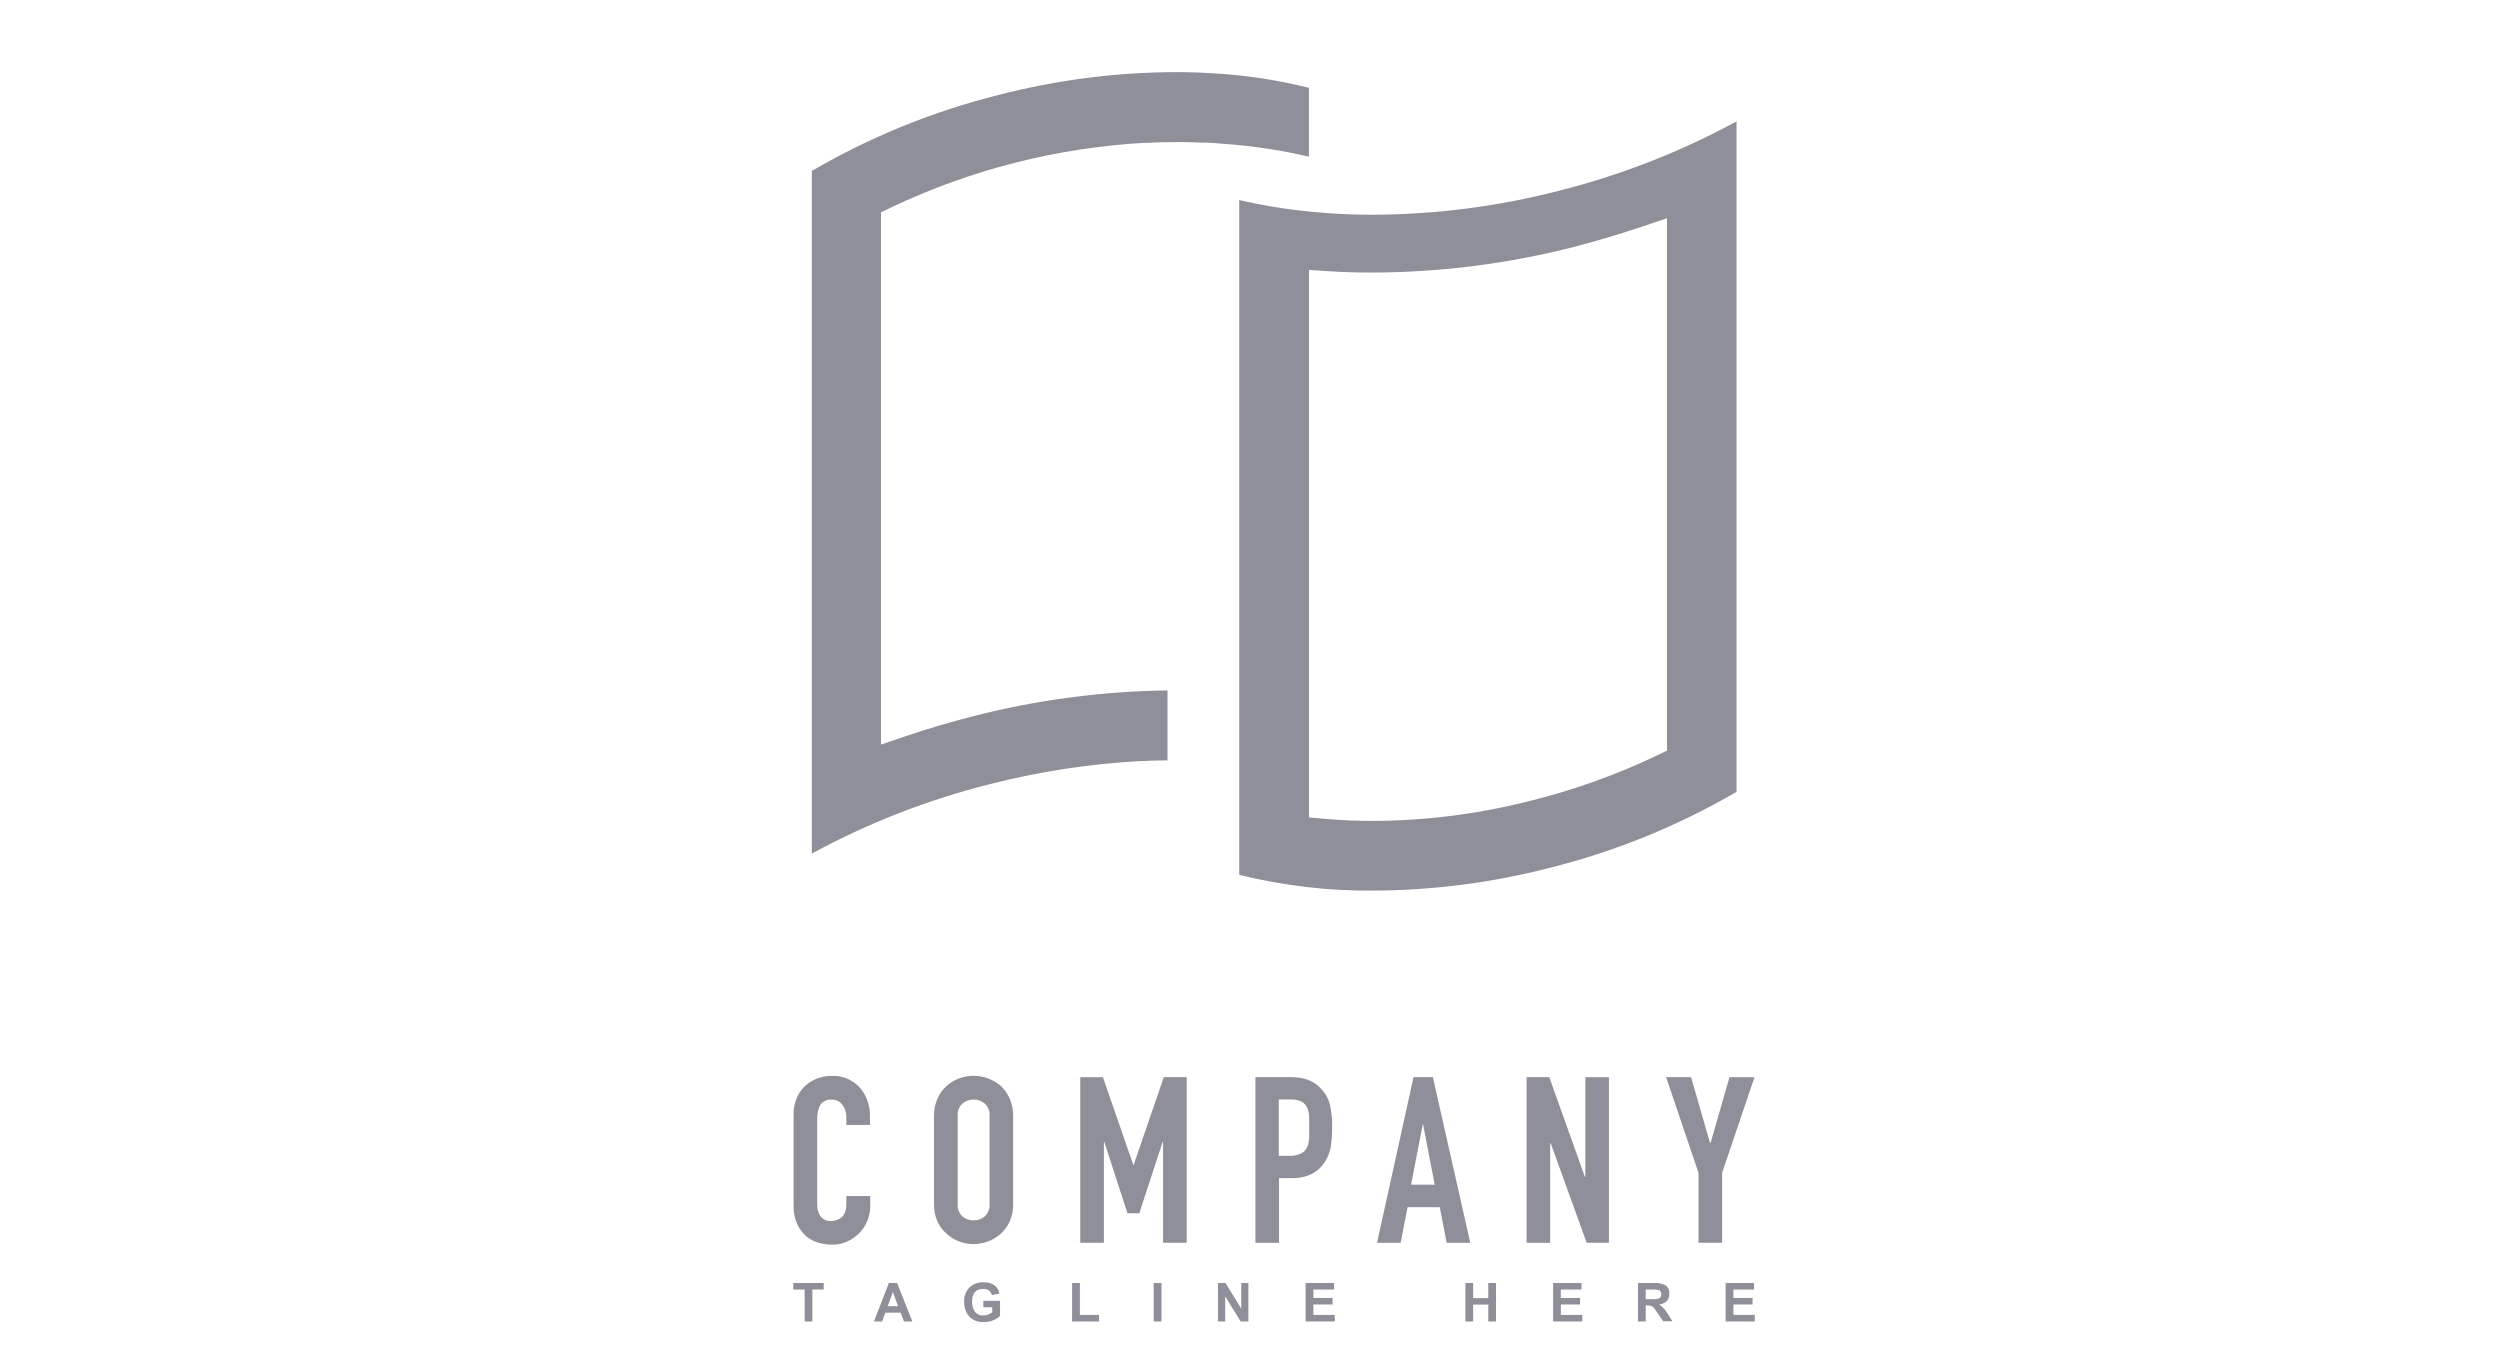
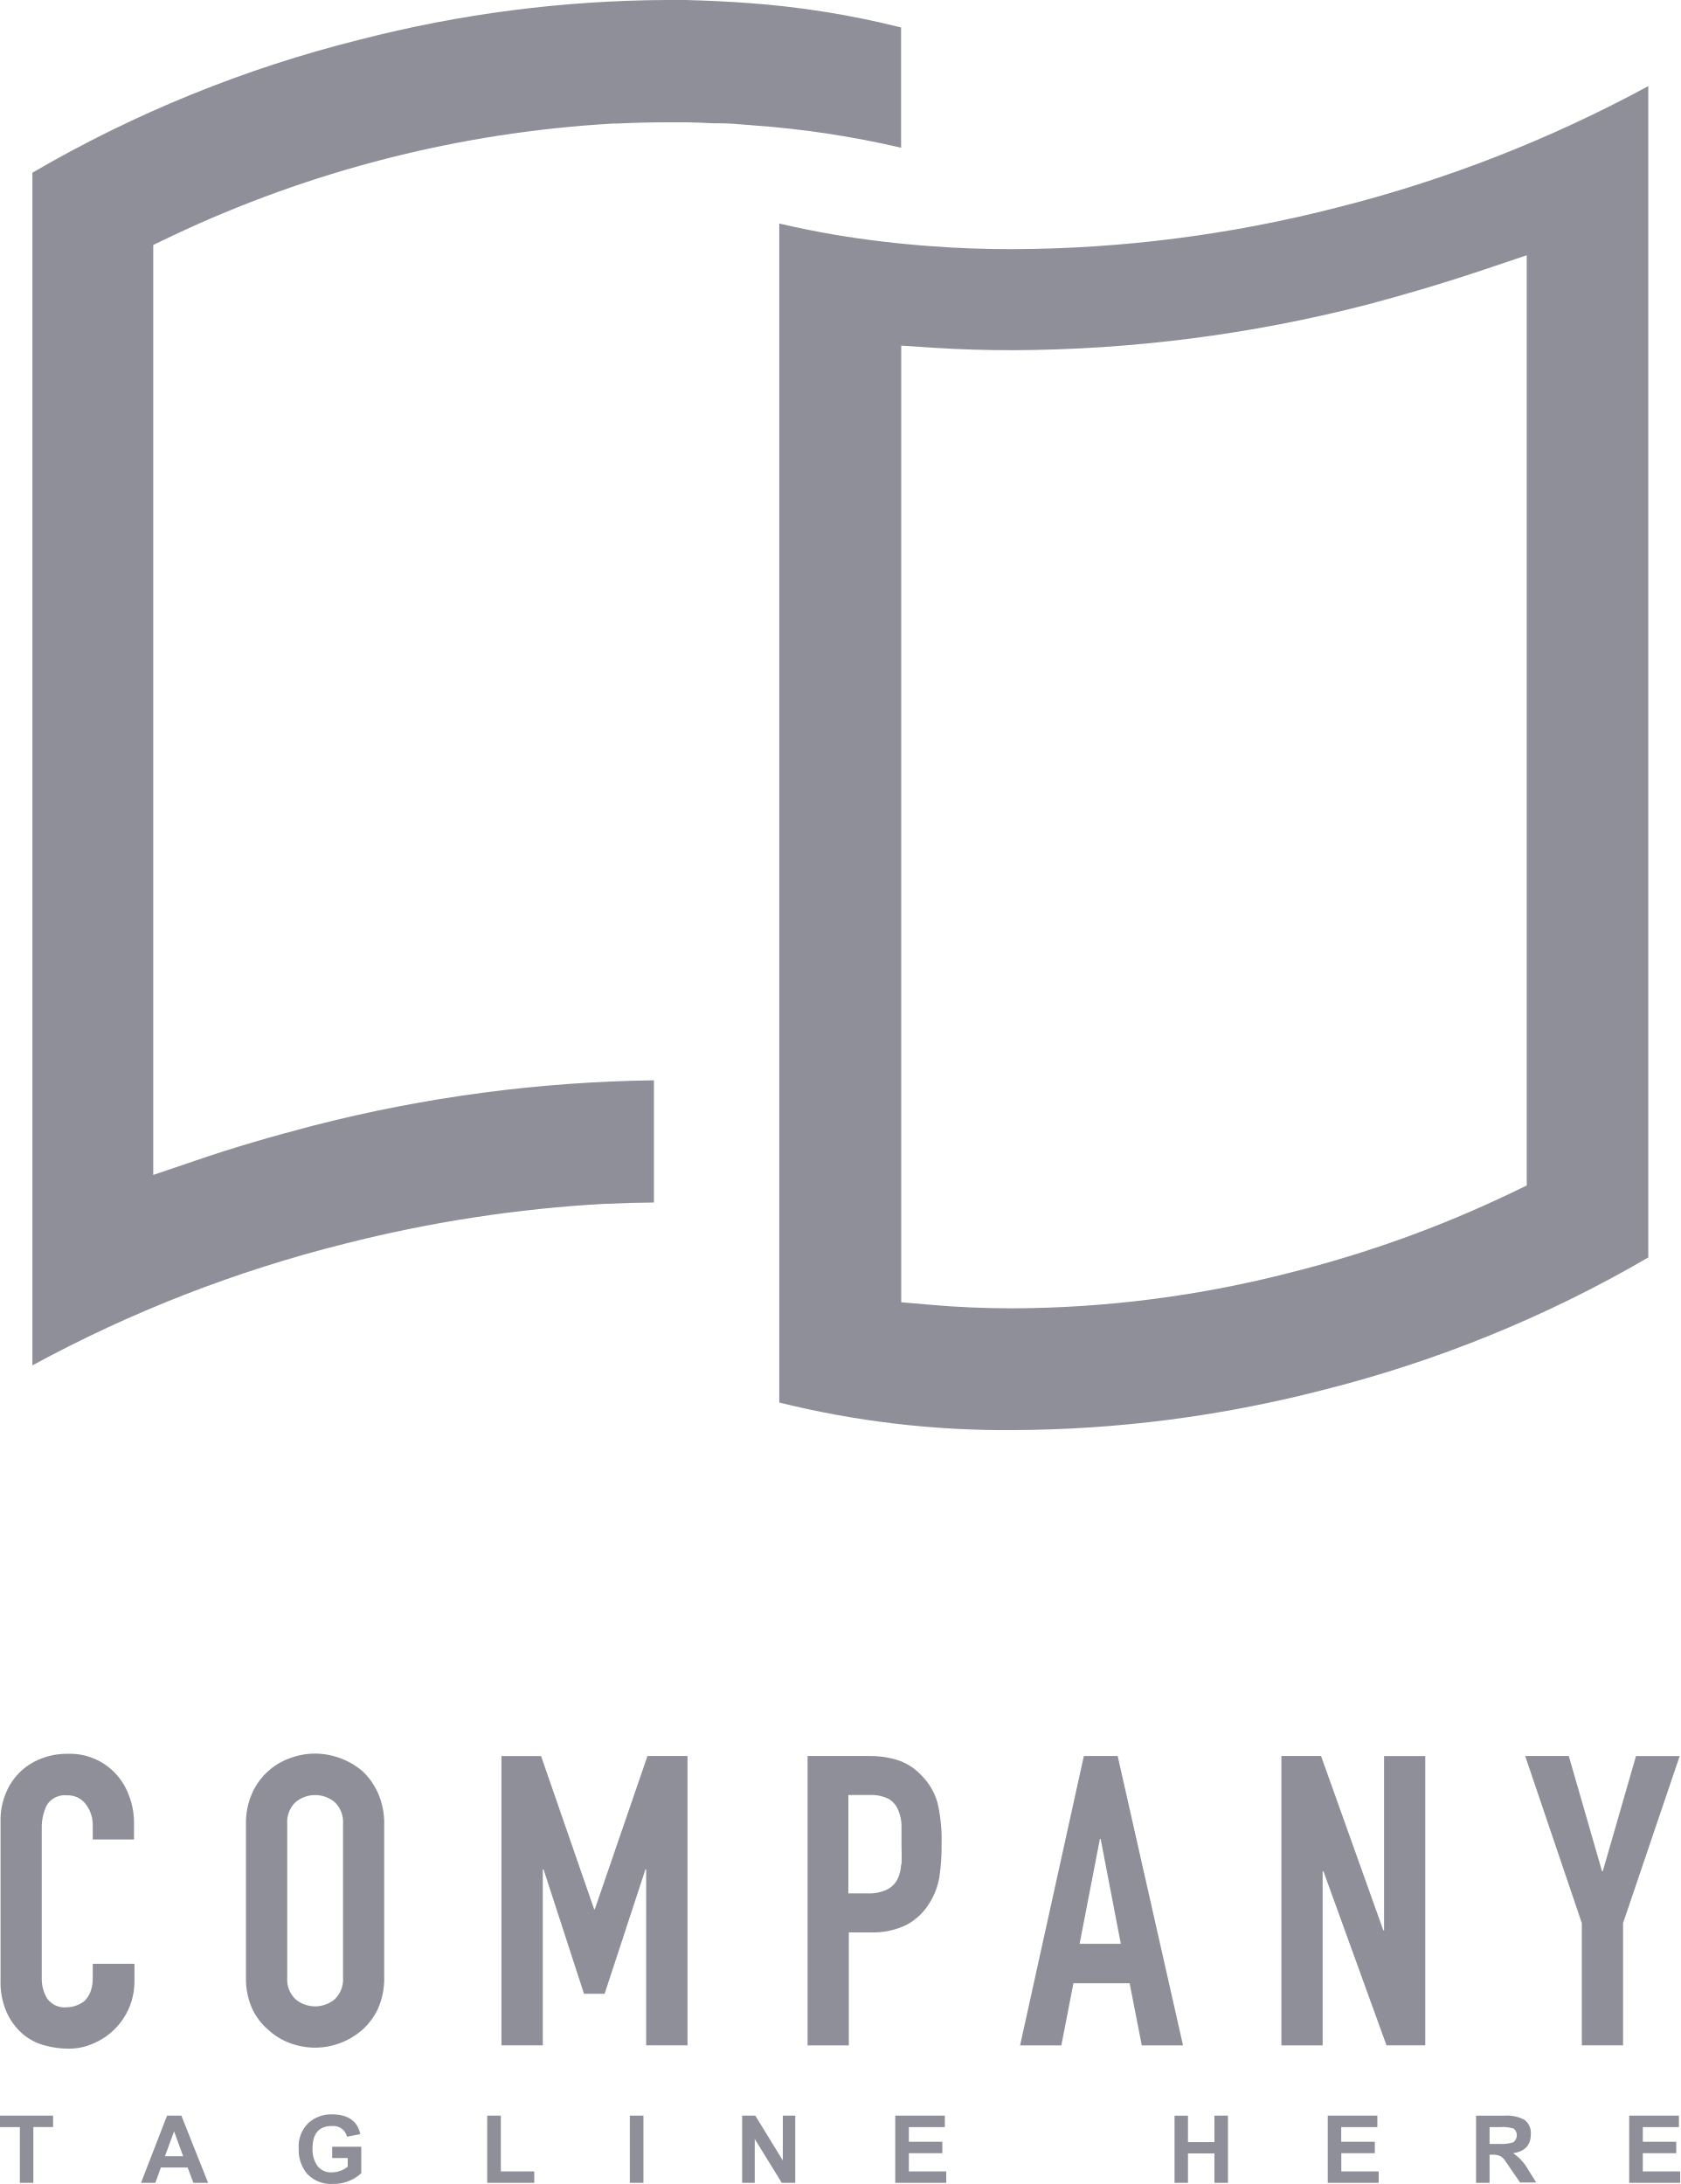
- <svg xmlns="http://www.w3.org/2000/svg" width="104" height="56" fill="none">
-   <path fill="#8E8F99" fill-rule="evenodd" d="M50.114 5.935h-.137c-.21-.013-.42-.018-.63-.023h-.455c-.397 0-.802.01-1.204.03a.625.625 0 0 0-.091 0A28.275 28.275 0 0 0 37.08 8.625l-.432.208v22.142l1.012-.344c.888-.305 1.834-.58 2.813-.834a34.329 34.329 0 0 1 8.095-1.075v2.909c-.362.002-.713.012-1.065.03h-.084a32.36 32.36 0 0 0-6.228.956 31.635 31.635 0 0 0-7.42 2.892V7.112a29.727 29.727 0 0 1 7.785-3.166A29.793 29.793 0 0 1 48.892 3h.427c.511.013 1.01.036 1.478.071 1.233.087 2.456.282 3.655.583v2.863a22.623 22.623 0 0 0-3.541-.534l-.073-.006c-.247-.021-.494-.042-.724-.042Zm5.039 2.926c.635.049 1.293.072 1.958.072a31.467 31.467 0 0 0 7.713-.99A31.777 31.777 0 0 0 72.24 5.05v27.89a29.815 29.815 0 0 1-7.786 3.166 29.943 29.943 0 0 1-7.337.944 22.405 22.405 0 0 1-5.565-.656V8.322c.43.1.873.191 1.323.267.739.125 1.518.216 2.277.272Zm14.194.217-1.012.34c-.93.313-1.87.593-2.813.842a34.263 34.263 0 0 1-8.406 1.078c-.66 0-1.267-.018-1.854-.056l-.807-.053V34.006l.693.06c.642.057 1.305.085 1.973.085a26.884 26.884 0 0 0 6.62-.857 27.764 27.764 0 0 0 5.174-1.86l.432-.208V9.078Z" clip-rule="evenodd" />
-   <path fill="#8E8F99" d="M35.737 45.212a1.491 1.491 0 0 0-1.126-.455 1.672 1.672 0 0 0-.65.122 1.464 1.464 0 0 0-.832.842c-.08.2-.119.413-.116.628v3.794c-.01.267.042.533.149.778.09.195.219.368.38.509.151.127.329.22.52.27.185.051.376.078.567.078.211.002.42-.043.612-.132a1.6 1.6 0 0 0 .96-1.465v-.424h-.993v.338a.88.88 0 0 1-.058.338.608.608 0 0 1-.144.214.697.697 0 0 1-.415.145.503.503 0 0 1-.465-.204.898.898 0 0 1-.132-.508v-3.538c-.006-.196.036-.39.122-.567a.507.507 0 0 1 .485-.229.527.527 0 0 1 .443.214.806.806 0 0 1 .164.509v.328h.982v-.387a1.79 1.79 0 0 0-.121-.664 1.56 1.56 0 0 0-.332-.534ZM41.629 45.17a1.765 1.765 0 0 0-1.128-.418c-.202 0-.403.037-.592.107A1.56 1.56 0 0 0 39 45.7c-.1.231-.15.482-.145.735v3.638c-.007.256.043.51.145.745.09.196.22.37.384.509.152.14.33.25.524.32.19.07.39.106.592.107a1.714 1.714 0 0 0 1.128-.427c.158-.142.285-.315.374-.509.102-.234.151-.489.145-.745v-3.639a1.77 1.77 0 0 0-.145-.734 1.641 1.641 0 0 0-.374-.532Zm-.463 4.904a.656.656 0 0 1-.197.527.727.727 0 0 1-.934 0 .65.65 0 0 1-.197-.527v-3.639a.653.653 0 0 1 .197-.526.726.726 0 0 1 .934 0 .652.652 0 0 1 .197.526v3.64ZM49.367 51.7v-6.89h-.953l-1.253 3.647h-.017l-1.263-3.646h-.943v6.888h.984v-4.19h.018l.963 2.962h.491l.971-2.962h.018v4.19h.984ZM54.958 45.294c-.151-.17-.343-.3-.556-.377a2.184 2.184 0 0 0-.714-.107h-1.462v6.89h.982v-2.691h.505c.307.014.611-.051.886-.188a1.43 1.43 0 0 0 .539-.527c.113-.183.19-.387.225-.6a4.9 4.9 0 0 0 .053-.783c.01-.33-.023-.662-.096-.984a1.466 1.466 0 0 0-.362-.633Zm-.506 2.1a.867.867 0 0 1-.091.359.552.552 0 0 1-.253.241 1.006 1.006 0 0 1-.463.087h-.448v-2.342h.506a.942.942 0 0 1 .443.086.556.556 0 0 1 .23.254c.054.121.083.252.086.384v.458c0 .16.01.326 0 .473h-.01ZM59.608 44.81h-.805l-1.518 6.89h.982l.288-1.48h1.339l.288 1.48h.981l-1.555-6.89Zm-.906 4.471.483-2.497h.018l.48 2.497h-.981ZM65.95 48.96h-.018l-1.482-4.15h-.944v6.89h.981v-4.143h.02l1.5 4.142h.924v-6.888h-.981v4.15ZM71.948 44.81l-.79 2.74h-.02l-.79-2.74H69.31l1.348 3.978v2.911h.982v-2.911l1.348-3.977h-1.04ZM33 53.645h.473v1.327h.321v-1.328h.47v-.272H33v.273ZM36.977 53.372l-.62 1.6h.341l.132-.364h.638l.136.364h.35l-.636-1.6h-.341Zm-.05.967.217-.593.217.593h-.435ZM40.908 54.382h.37v.206a.613.613 0 0 1-.38.135.404.404 0 0 1-.34-.153.67.67 0 0 1-.118-.417c0-.356.154-.534.46-.534a.337.337 0 0 1 .362.255l.316-.062c-.068-.312-.293-.47-.678-.47a.804.804 0 0 0-.559.206.78.78 0 0 0-.23.615.872.872 0 0 0 .205.6.776.776 0 0 0 .607.235.96.96 0 0 0 .678-.255v-.63h-.693v.27ZM44.923 53.372h-.324v1.6h1.12V54.7h-.796v-1.328ZM48.318 53.372h-.324v1.6h.324v-1.6ZM51.636 54.44l-.655-1.068h-.313v1.6h.3v-1.045l.643 1.045h.322v-1.6h-.297v1.069ZM54.637 54.267h.797v-.272h-.797v-.35h.857v-.273h-1.181v1.6h1.214V54.7h-.89v-.433ZM61.912 54.003h-.63v-.63h-.32v1.599h.32v-.7h.63v.7h.322v-1.6h-.322v.631ZM64.93 54.267h.8v-.272h-.8v-.35h.86v-.273H64.61v1.6h1.212V54.7h-.89v-.433ZM69.023 54.268c.279-.044.42-.191.42-.445a.383.383 0 0 0-.157-.356.904.904 0 0 0-.468-.094h-.678v1.599h.322v-.669h.063a.431.431 0 0 1 .2.036c.047.029.086.069.114.117l.349.508h.384l-.195-.312a1.115 1.115 0 0 0-.354-.384Zm-.324-.222h-.237v-.401h.253a.84.84 0 0 1 .326.038.21.21 0 0 1-.015.325.913.913 0 0 1-.327.038ZM72.11 54.267h.796v-.272h-.796v-.35h.86v-.273h-1.184v1.6H73V54.7h-.89v-.433Z" />
+ <svg xmlns="http://www.w3.org/2000/svg" width="40" height="52" fill="none">
+   <path fill="#8E8F99" fill-rule="evenodd" d="M17.114 2.935h-.137c-.21-.013-.42-.018-.63-.023h-.455c-.397 0-.802.01-1.204.03a.625.625 0 0 0-.091 0A28.275 28.275 0 0 0 4.08 5.625l-.432.208v22.142l1.012-.344c.888-.305 1.834-.58 2.813-.834a34.328 34.328 0 0 1 8.095-1.075v2.909c-.362.002-.713.012-1.065.03h-.084a32.36 32.36 0 0 0-6.228.956 31.634 31.634 0 0 0-7.42 2.892V4.112A29.727 29.727 0 0 1 8.557.946 29.793 29.793 0 0 1 15.892 0h.427c.511.013 1.01.036 1.478.071a21.09 21.09 0 0 1 3.655.583v2.863a22.623 22.623 0 0 0-3.542-.534l-.072-.006c-.247-.021-.494-.042-.724-.042Zm5.039 2.926c.635.049 1.293.072 1.958.072a31.467 31.467 0 0 0 7.713-.99A31.777 31.777 0 0 0 39.24 2.05v27.89a29.815 29.815 0 0 1-7.786 3.166 29.943 29.943 0 0 1-7.337.944 22.405 22.405 0 0 1-5.565-.656V5.322c.43.1.873.191 1.323.267.739.125 1.518.216 2.277.272Zm14.194.217-1.012.34c-.93.313-1.87.593-2.813.842a34.263 34.263 0 0 1-8.406 1.078c-.66 0-1.267-.018-1.854-.056l-.807-.053V31.006l.693.06c.642.057 1.305.085 1.973.085a26.884 26.884 0 0 0 6.62-.857 27.764 27.764 0 0 0 5.173-1.86l.433-.208V6.078Z" clip-rule="evenodd" />
+   <path fill="#8E8F99" d="M2.737 42.212a1.492 1.492 0 0 0-1.126-.455 1.673 1.673 0 0 0-.65.122 1.463 1.463 0 0 0-.832.842c-.08.2-.119.413-.116.628v3.794c-.01.267.042.533.149.778.09.195.219.368.38.509.151.127.329.22.52.27.185.051.376.078.567.078.211.002.42-.043.612-.132a1.599 1.599 0 0 0 .96-1.465v-.424h-.993v.338a.881.881 0 0 1-.058.338.608.608 0 0 1-.144.214.697.697 0 0 1-.415.145.503.503 0 0 1-.465-.204.899.899 0 0 1-.132-.508v-3.538c-.006-.196.036-.39.122-.567a.507.507 0 0 1 .485-.229.527.527 0 0 1 .443.214.806.806 0 0 1 .164.509v.328h.982v-.387a1.788 1.788 0 0 0-.121-.664 1.562 1.562 0 0 0-.332-.534ZM8.629 42.17a1.765 1.765 0 0 0-1.128-.418c-.202 0-.403.037-.592.107A1.559 1.559 0 0 0 6 42.7c-.1.231-.15.482-.145.735v3.638c-.006.256.043.51.145.745.09.196.22.37.384.509.152.14.33.25.524.32.19.07.39.106.592.107a1.714 1.714 0 0 0 1.128-.427c.158-.142.286-.315.374-.509.102-.234.151-.489.145-.745v-3.639a1.77 1.77 0 0 0-.145-.734 1.643 1.643 0 0 0-.374-.532Zm-.463 4.904a.654.654 0 0 1-.197.527.727.727 0 0 1-.934 0 .652.652 0 0 1-.197-.527v-3.639a.654.654 0 0 1 .197-.526.727.727 0 0 1 .934 0 .651.651 0 0 1 .197.526v3.64ZM16.367 48.7v-6.89h-.953l-1.253 3.647h-.017l-1.263-3.646h-.943v6.888h.984v-4.19h.018l.963 2.962h.491l.972-2.962h.017v4.19h.984ZM21.958 42.294c-.151-.17-.343-.3-.556-.377a2.184 2.184 0 0 0-.714-.107h-1.462v6.89h.982v-2.691h.505c.307.014.611-.051.886-.188a1.43 1.43 0 0 0 .539-.527c.113-.183.19-.387.225-.6a4.9 4.9 0 0 0 .053-.783c.01-.33-.023-.662-.096-.984a1.466 1.466 0 0 0-.362-.633Zm-.506 2.1a.867.867 0 0 1-.091.359.552.552 0 0 1-.253.241 1.006 1.006 0 0 1-.463.087h-.448v-2.342h.506a.942.942 0 0 1 .443.086.556.556 0 0 1 .23.254c.054.121.083.252.086.384v.458c0 .16.01.326 0 .473h-.01ZM26.608 41.81h-.805l-1.518 6.89h.982l.288-1.48h1.338l.289 1.48h.982l-1.556-6.89Zm-.906 4.471.483-2.497h.018l.48 2.497h-.981ZM32.95 45.96h-.018l-1.482-4.15h-.944v6.89h.982v-4.143h.02l1.5 4.142h.923v-6.888h-.981v4.15ZM38.948 41.81l-.79 2.74h-.02l-.79-2.74H36.31l1.348 3.978v2.911h.982v-2.911l1.348-3.977h-1.04ZM0 50.645h.473v1.327h.321v-1.328h.47v-.272H0v.273ZM3.977 50.372l-.62 1.6h.341l.132-.364h.637l.137.364h.35l-.636-1.6h-.341Zm-.05.967.217-.593.217.593h-.435ZM7.908 51.382h.37v.206a.613.613 0 0 1-.38.135.404.404 0 0 1-.34-.153.669.669 0 0 1-.118-.417c0-.356.154-.534.46-.534a.337.337 0 0 1 .362.255l.316-.062c-.068-.312-.293-.47-.678-.47a.804.804 0 0 0-.559.206.78.78 0 0 0-.23.615.873.873 0 0 0 .205.6.776.776 0 0 0 .607.235.96.96 0 0 0 .678-.255v-.63h-.693v.27ZM11.923 50.372h-.324v1.6h1.12V51.7h-.796v-1.328ZM15.318 50.372h-.324v1.6h.324v-1.6ZM18.637 51.44l-.656-1.068h-.313v1.6h.3v-1.045l.643 1.045h.322v-1.6h-.296v1.069ZM21.637 51.267h.797v-.272h-.797v-.35h.857v-.273h-1.181v1.6h1.214V51.7h-.89v-.433ZM28.912 51.003h-.63v-.63h-.32v1.599h.32v-.7h.63v.7h.322v-1.6h-.322v.631ZM31.93 51.267h.8v-.272h-.8v-.35h.86v-.273H31.61v1.6h1.212V51.7h-.89v-.433ZM36.023 51.268c.278-.044.42-.191.42-.445a.383.383 0 0 0-.157-.356.904.904 0 0 0-.468-.094h-.678v1.599h.322v-.669h.063a.431.431 0 0 1 .2.036c.047.029.086.069.114.117l.349.508h.384l-.195-.312a1.115 1.115 0 0 0-.354-.384Zm-.324-.222h-.237v-.401h.253a.84.84 0 0 1 .326.038.21.21 0 0 1-.015.325.913.913 0 0 1-.327.038ZM39.11 51.267h.796v-.272h-.796v-.35h.86v-.273h-1.184v1.6H40V51.7h-.89v-.433Z" />
</svg>
